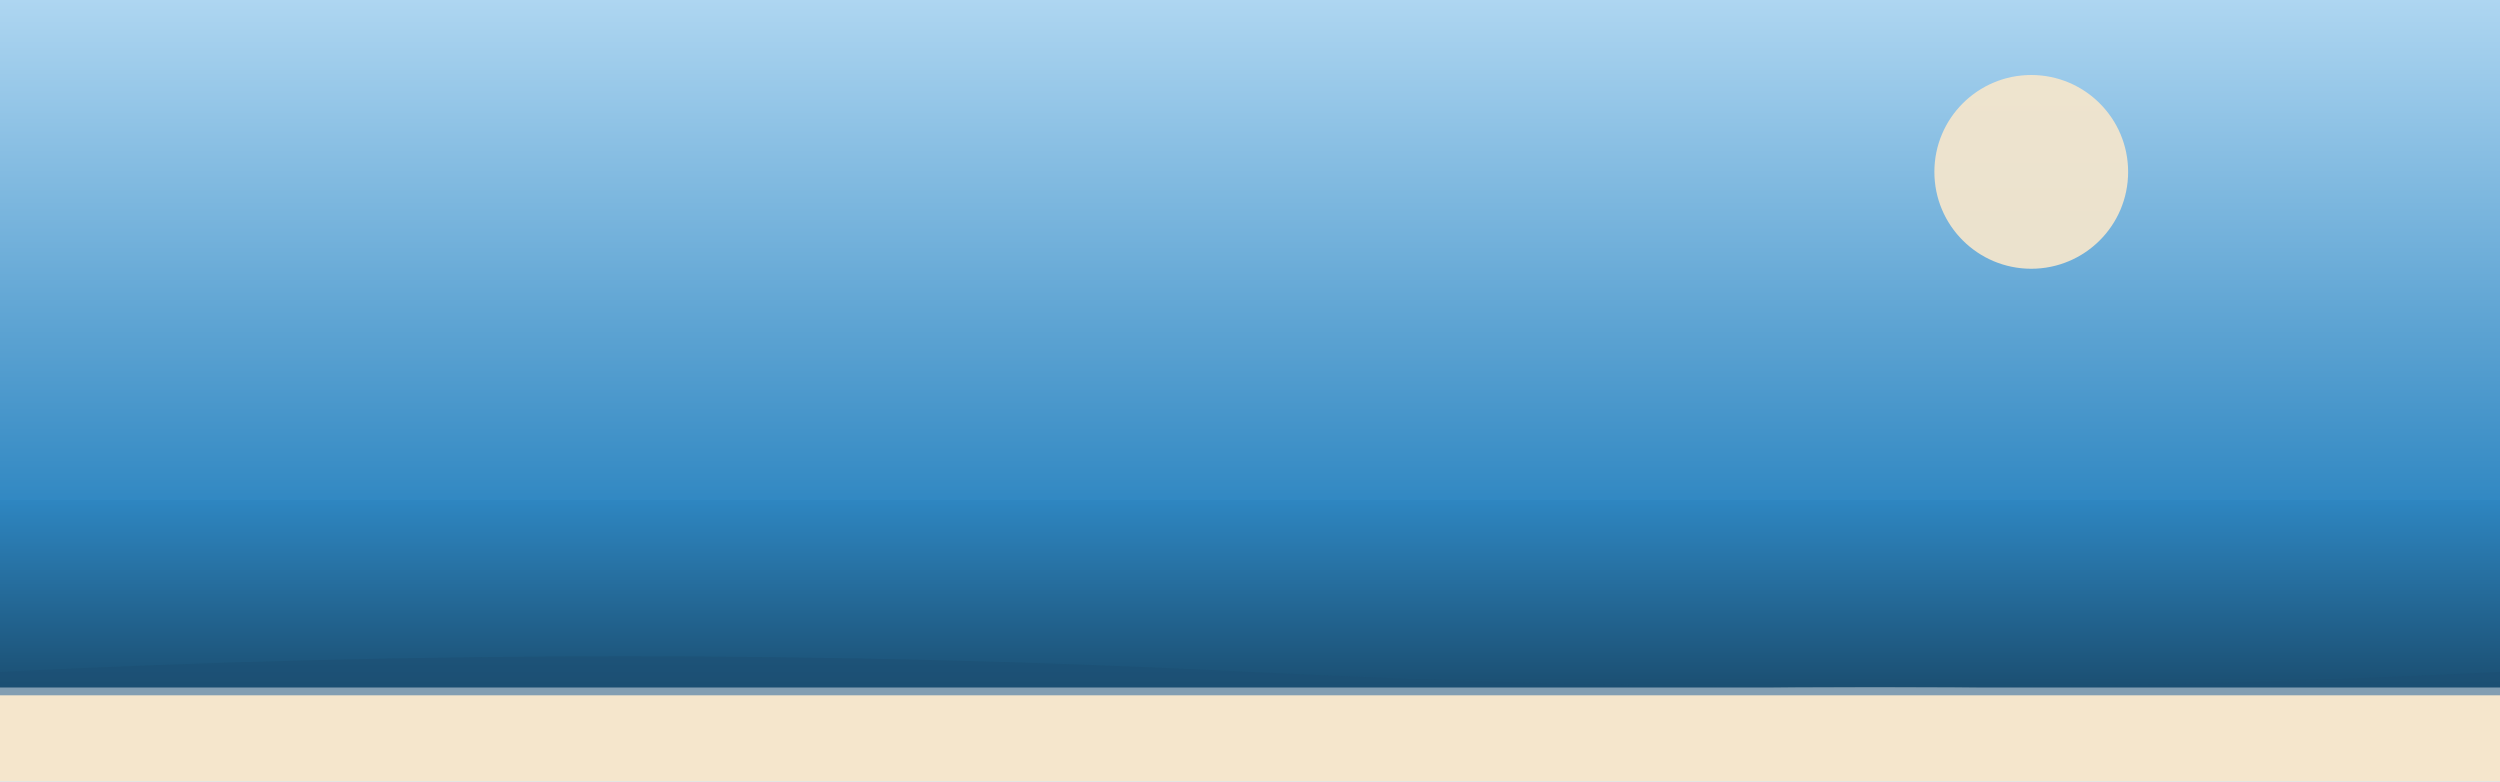
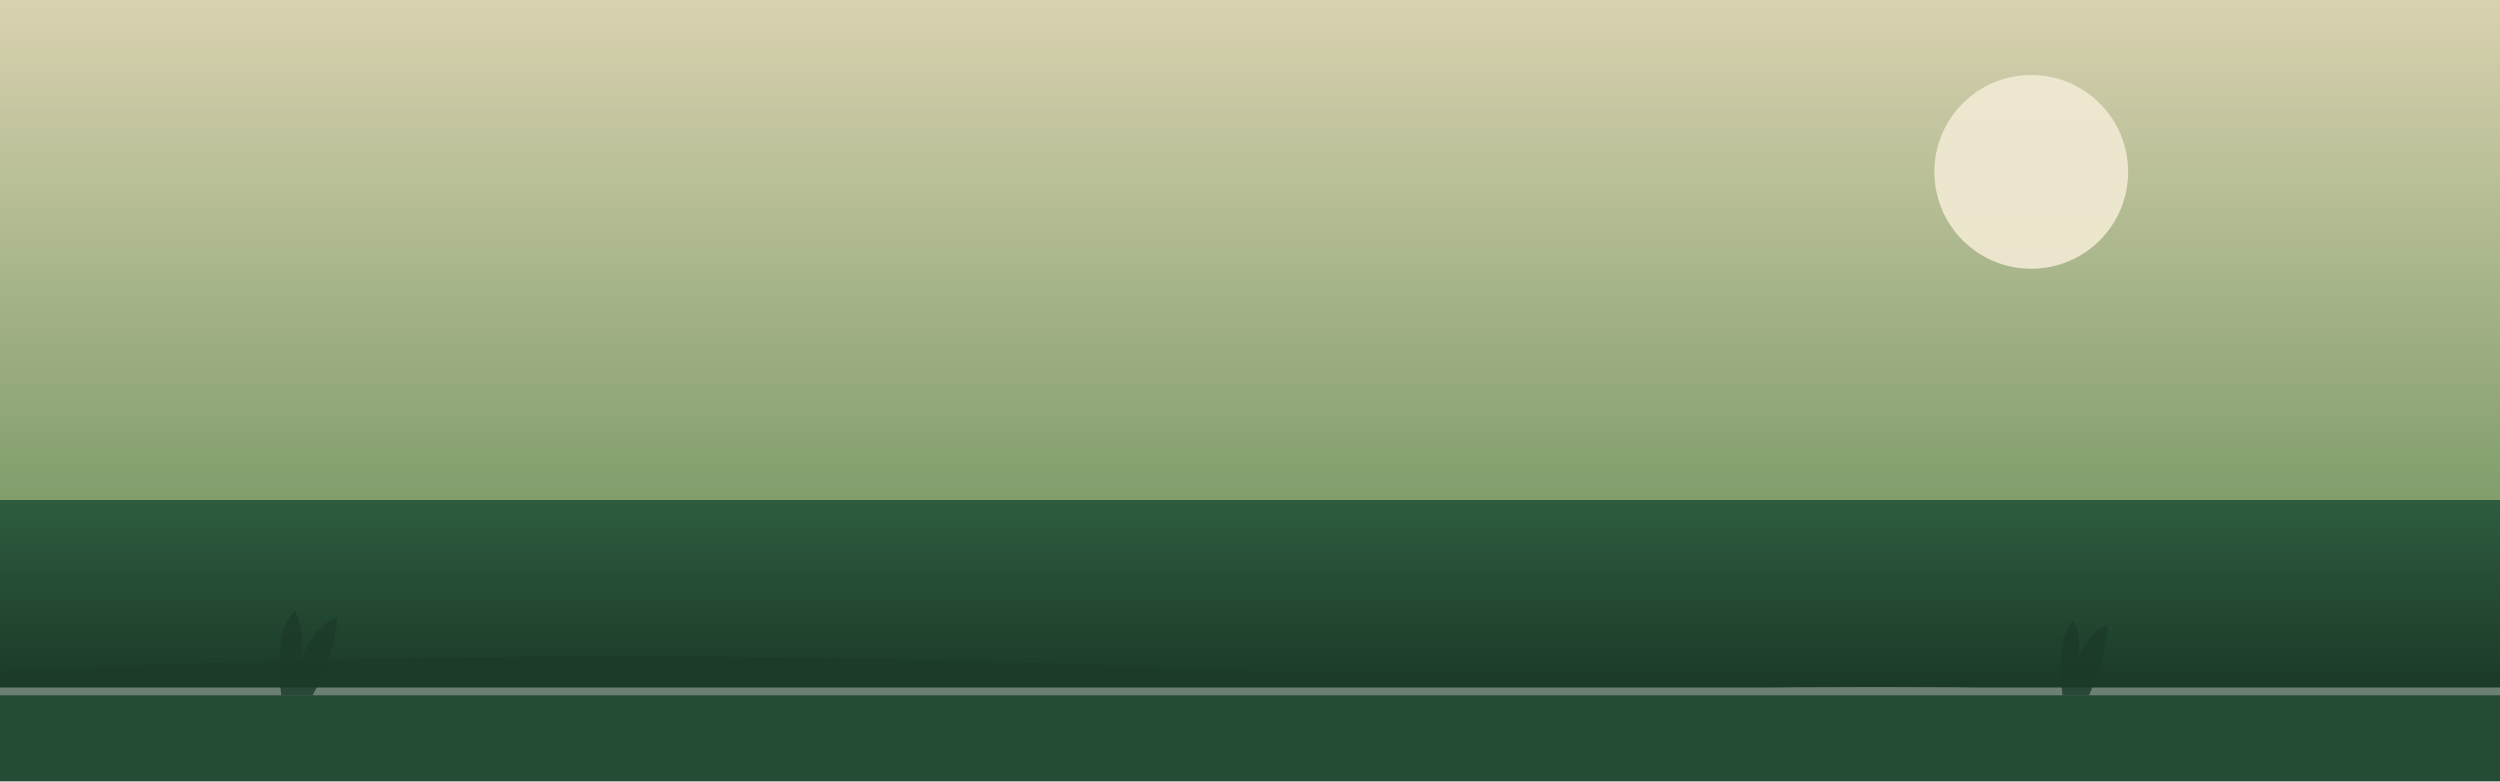
- <svg xmlns="http://www.w3.org/2000/svg" viewBox="0 0 1600 500" width="1600" height="500" role="img" aria-label="Coastal view of The Spa on Port Royal Sound">
+ <svg xmlns="http://www.w3.org/2000/svg" viewBox="0 0 1600 500" width="1600" height="500" role="img" aria-label="Marshland view of The Spa on Port Royal Sound">
  <defs>
    <linearGradient id="sky" x1="0" y1="0" x2="0" y2="1">
-       <stop offset="0" stop-color="#AED6F1" />
-       <stop offset="1" stop-color="#2E86C1" />
+       <stop offset="0" stop-color="#D9D2B0" />
+       <stop offset="1" stop-color="#7E9C6A" />
    </linearGradient>
    <linearGradient id="water" x1="0" y1="0" x2="0" y2="1">
-       <stop offset="0" stop-color="#2E86C1" />
-       <stop offset="1" stop-color="#1B4F72" />
+       <stop offset="0" stop-color="#2E5C3E" />
+       <stop offset="1" stop-color="#1B3A28" />
    </linearGradient>
  </defs>
  <rect width="1600" height="330" fill="url(#sky)" />
-   <circle cx="1300" cy="110" r="62" fill="#F5E6CC" opacity="0.92" />
+   <circle cx="1300" cy="110" r="62" fill="#F1E9D2" opacity="0.92" />
  <rect y="320" width="1600" height="120" fill="url(#water)" />
-   <path d="M0 430 Q400 410 800 430 T1600 430 V500 H0 Z" fill="#1B4F72" opacity="0.55" />
-   <rect y="445" width="1600" height="55" fill="#F5E6CC" />
+   <path d="M0 430 Q400 410 800 430 T1600 430 V500 H0 Z" fill="#1B3A28" opacity="0.65" />
+   <rect y="445" width="1600" height="55" fill="#244C34" />
+   <g fill="#1B3A28" opacity="0.8">
+     <path d="M180 445 q-5 -42 9 -54 q7 16 3 32 q11 -24 24 -28 q-2 26 -16 50 z" />
+     <path d="M1320 445 q-4 -38 7 -48 q6 12 2 26 q9 -20 20 -23 q-2 22 -12 45 z" />
+   </g>
</svg>
